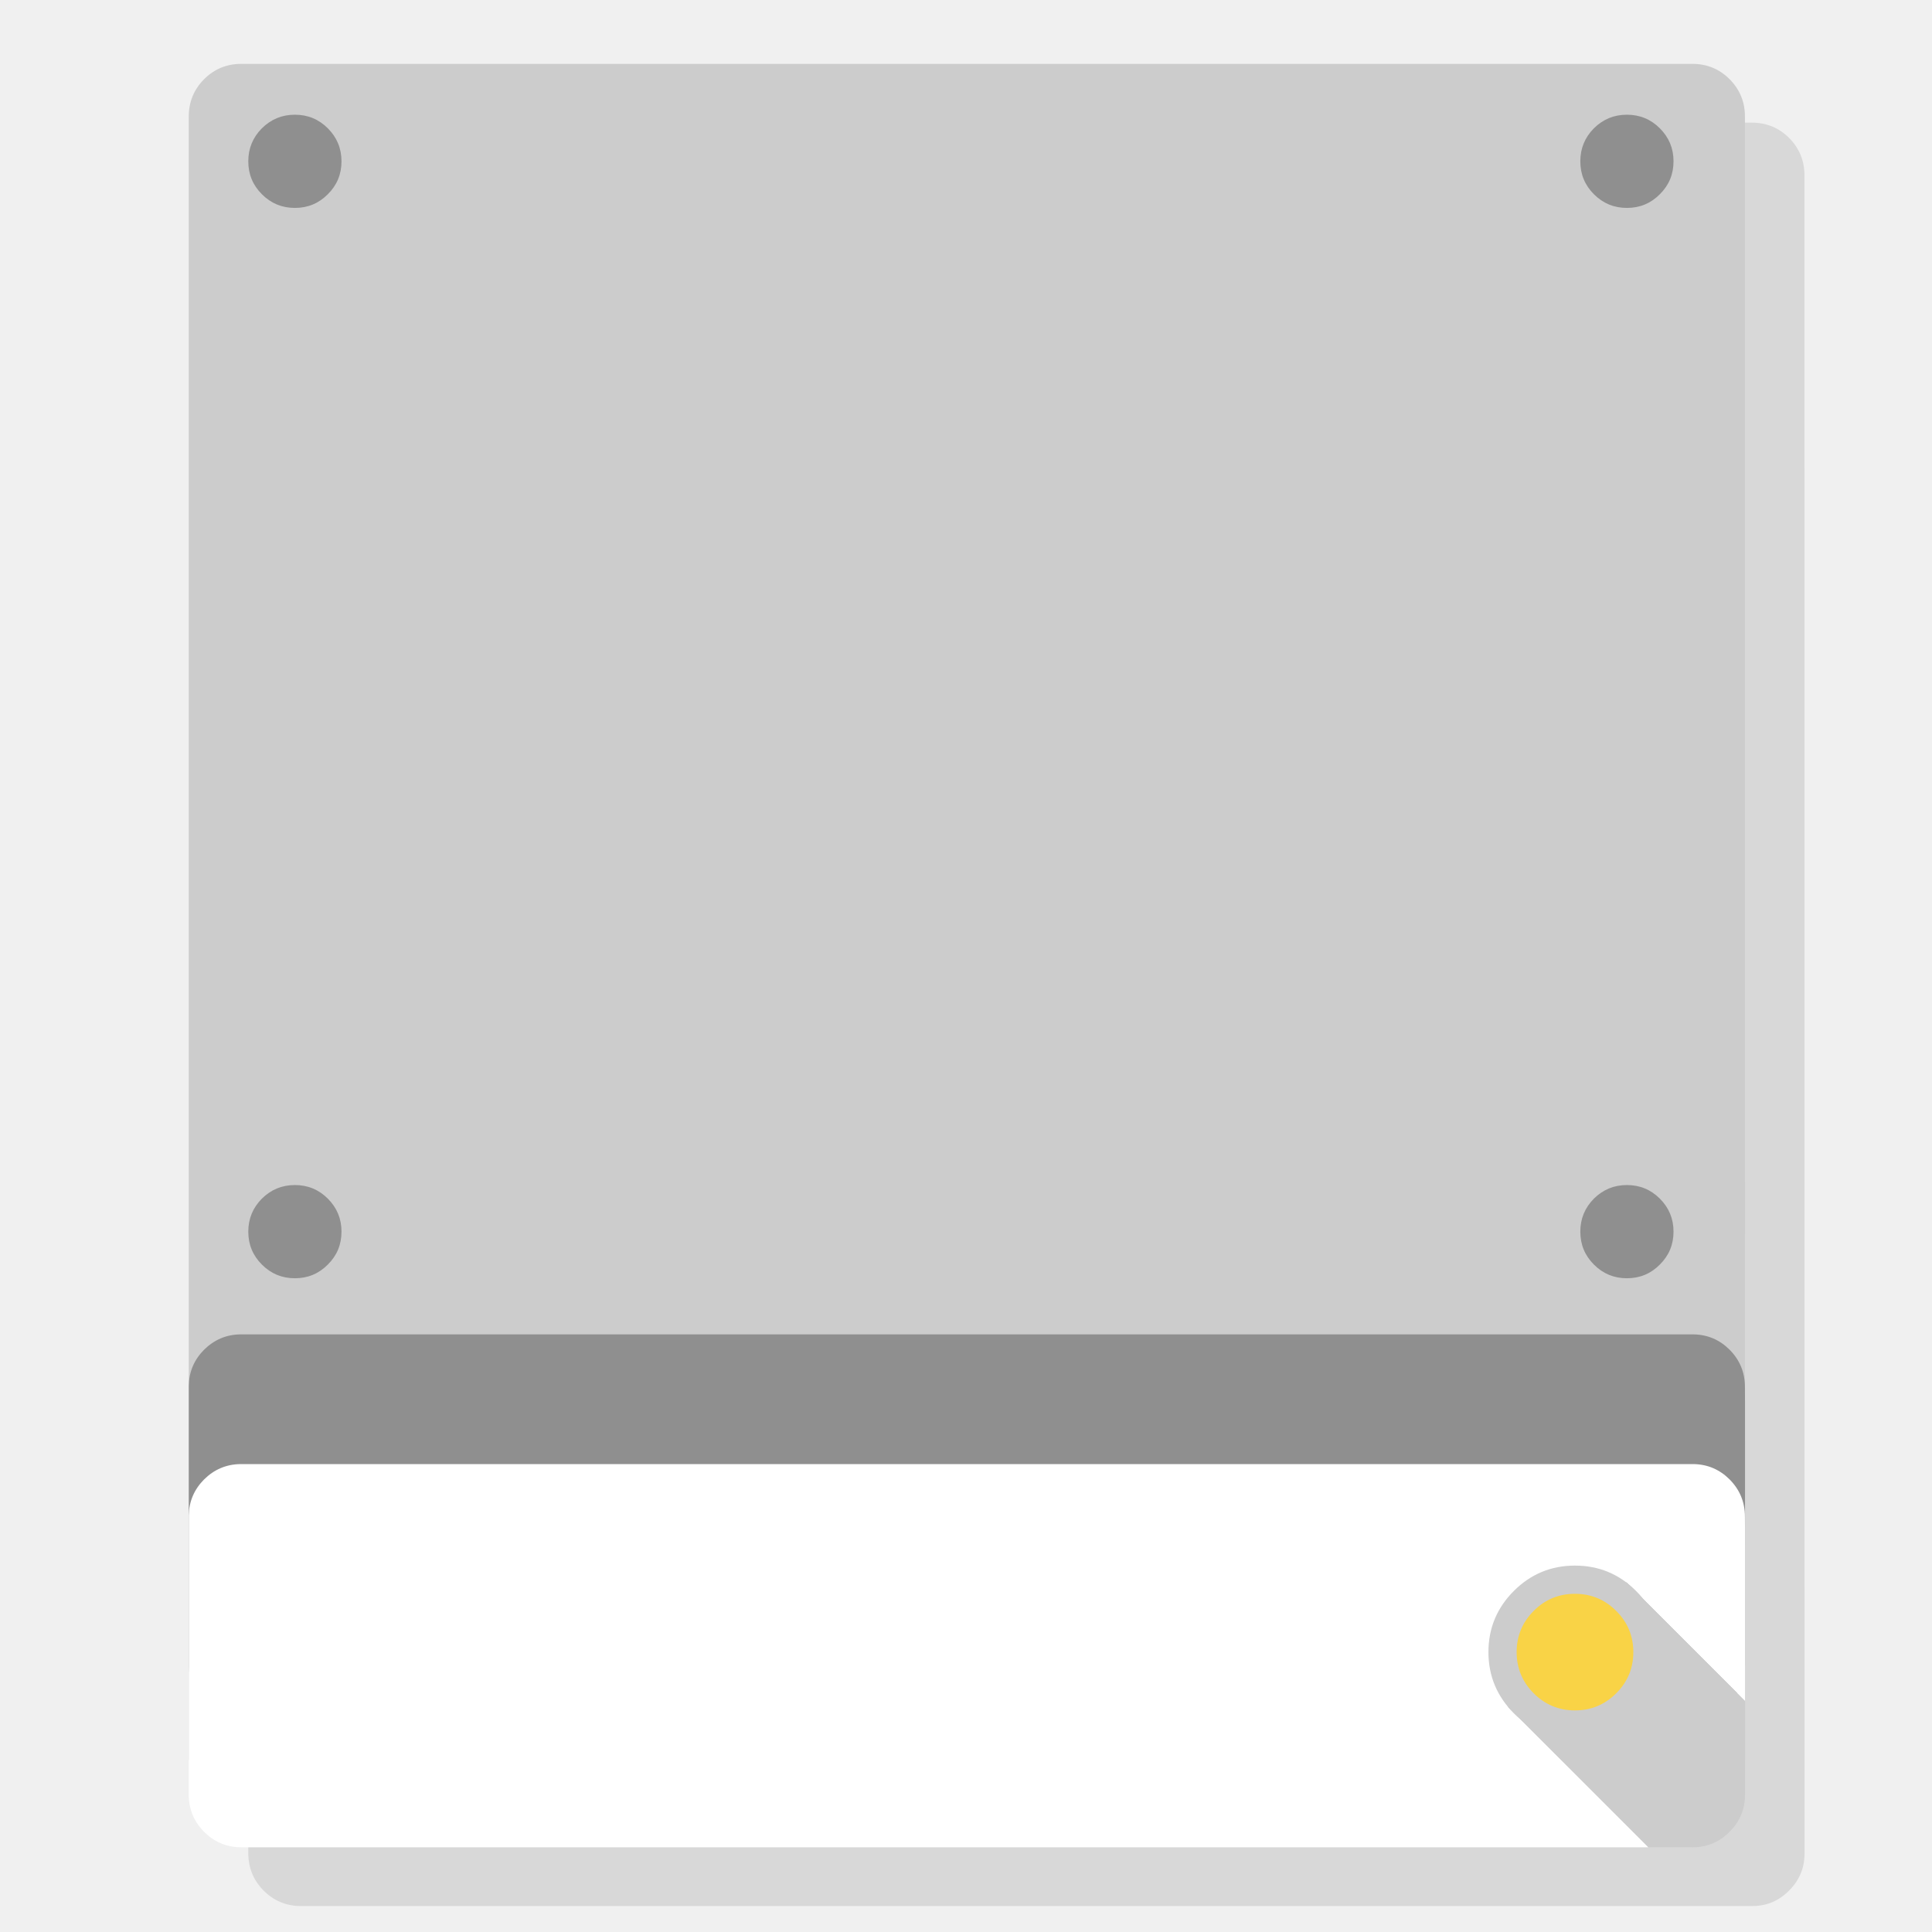
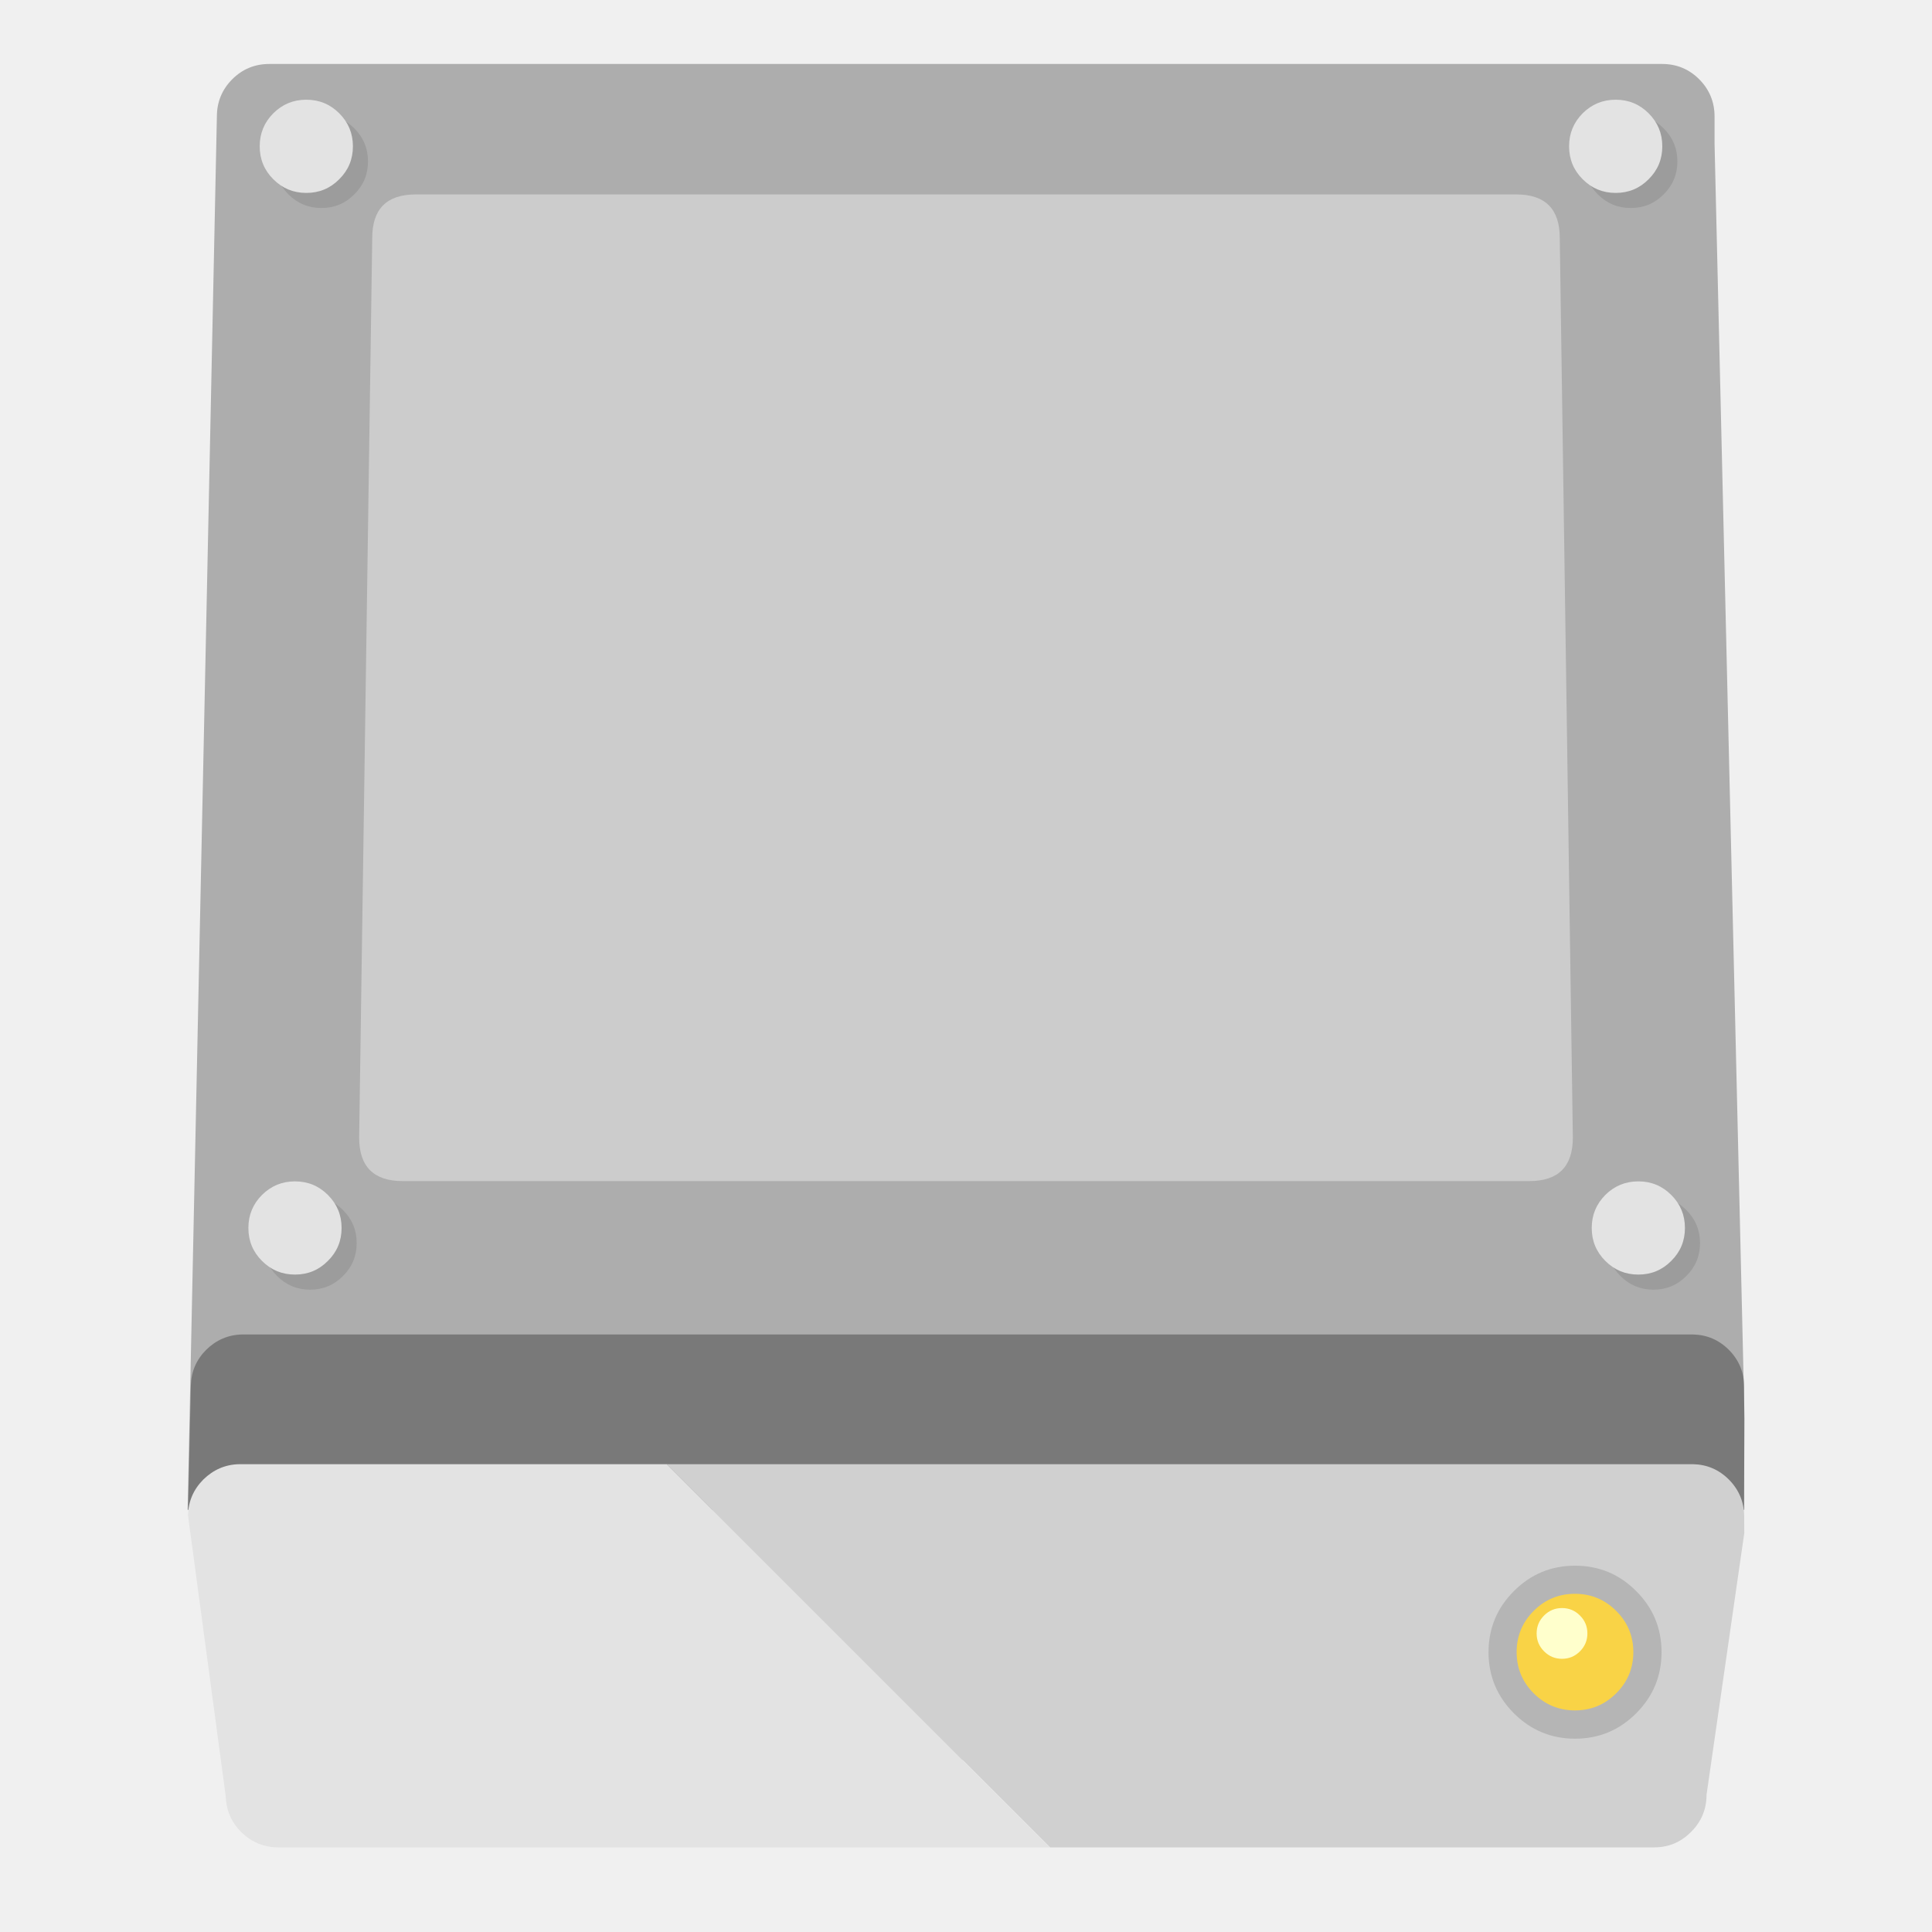
- <svg xmlns="http://www.w3.org/2000/svg" id="DRIVE-Removable" image-rendering="optimizeSpeed" baseProfile="basic" version="1.1" style="background-color:#FFFFFF" x="0px" y="0px" width="1024px" height="1024px" viewBox="0 0 1024 1024" enable-background="new 0 0 1024 1024">
+ <svg xmlns="http://www.w3.org/2000/svg" id="DRIVE-Removable" image-rendering="optimizeSpeed" baseProfile="basic" version="1.1" style="background-color:#ffffff" x="0px" y="0px" width="1024px" height="1024px" viewBox="0 0 1024 1024" enable-background="new 0 0 1024 1024">
  <defs transform="matrix(1 0 0 1 0 0) " />
-   <g id="Calque.__203">
+   <g id="Calque.__206">
    <g id="shape">
-       <path id="path" fill="#000000" fill-opacity="0.098" d="M956.4,92.85 C956.4,85.2 953.7,78.6 948.3,73.15 Q940.15,65 928.55,65 L844.9,65 789.8,65 399.65,65 218.25,65 177.75,65 159.45,65 C151.75,65 145.15,67.7 139.7,73.15 134.3,78.6 131.6,85.2 131.6,92.85 L131.6,842.35 131.6,879.1 131.6,946.45 131.6,983.2 C131.65,983.95 131.7,984.65 131.75,985.4 132.4,991.8 135.05,997.35 139.7,1002.05 144.3,1006.65 149.7,1009.3 155.85,1010.05 157,1010.2 158.2,1010.25 159.45,1010.25 L928.6,1010.25 C930.1,1010.25 931.55,1010.15 933,1009.95 938.85,1009.1 943.9,1006.45 948.25,1002.05 950.3,1000 952,997.8 953.25,995.45 954.9,992.4 955.95,989.05 956.3,985.4 956.4,984.45 956.45,983.45 956.45,982.4 L956.4,107.3 956.4,101.55 956.4,92.85z" />
-     </g>
-   </g>
-   <g id="Calque.__204">
-     <g id="shape2">
-       <path id="path1" fill="#CCCCCC" fill-opacity="1" d="M916.75,42 C911.3,36.55 904.7,33.85 897,33.85 L813.35,33.85 758.25,33.85 368.1,33.85 186.7,33.85 146.2,33.85 127.9,33.85 C120.2,33.85 113.6,36.55 108.15,42 102.75,47.45 100.05,54.05 100.05,61.7 L100.05,932.8 924.9,932.8 924.9,928.8 924.85,76.15 924.85,70.4 924.85,61.7 C924.85,54.05 922.15,47.45 916.75,42z" />
-     </g>
-   </g>
-   <g id="Calque.__205">
-     <g id="shape4">
-       <path id="path2" fill="#000000" fill-opacity="0.298" d="M916.75,715.4 C911.5,710.15 905.15,707.4 897.75,707.25 L127.2,707.25 C119.8,707.4 113.45,710.15 108.15,715.4 102.9,720.7 100.2,727.05 100.05,734.4 L100.05,883.3 C100.1,884.05 100.15,884.75 100.2,885.5 Q101.15,895.1 108.15,902.15 C112.75,906.75 118.15,909.4 124.3,910.15 125.5,910.3 126.7,910.35 127.9,910.35 L897.05,910.35 C898.6,910.35 900.1,910.25 901.45,910.05 907.4,909.15 912.4,906.5 916.7,902.15 918.8,900.1 920.45,897.85 921.7,895.55 923.4,892.4 924.4,889.1 924.75,885.5 924.85,884.55 924.9,883.55 924.9,882.5 L924.9,743.8 924.85,735.1 C924.85,727.45 922.15,720.85 916.75,715.4z" />
-     </g>
-   </g>
-   <g id="Calque.__206">
-     <g id="shape6">
-       <path id="path3" fill="#FFFFFF" fill-opacity="1" d="M916.75,784.15 C911.5,778.9 905.15,776.15 897.75,776 L127.2,776 C119.8,776.15 113.45,778.9 108.15,784.15 102.9,789.45 100.2,795.8 100.05,803.15 L100.05,952.025 L100.05,952.05 C100.1,952.8 100.15,953.5 100.2,954.25 Q101.15,963.85 108.15,970.9 C112.75,975.5 118.15,978.15 124.3,978.9 125.5,979.05 126.7,979.1 127.9,979.1 L873.7,979.1 799.35,904.75 862,838.7 924.9,901.6 924.9,812.55 924.85,803.85 C924.85,796.2 922.15,789.6 916.75,784.15z" />
-       <path id="path4" fill="#CCCCCC" fill-opacity="1" d="M897.05,979.1 C898.6,979.1 900.1,979 901.45,978.8 907.4,977.9 912.4,975.25 916.7,970.9 918.8,968.85 920.45,966.6 921.7,964.3 923.4,961.15 924.4,957.85 924.75,954.25 924.85,953.3 924.9,952.3 924.9,951.25 L924.9,901.6 862,838.7 799.35,904.75 873.7,979.1 897.05,979.1z" />
+       <path id="path" fill="#ADADAD" fill-opacity="1" d="M908.75,70.45 L908.75,61.75 C908.75,54.1 906.05,47.5 900.65,42.05 895.2,36.6 888.65,33.9 880.9,33.9 L161.1,33.9 142.8,33.9 C135.05,33.9 128.5,36.6 123.05,42.05 117.65,47.5 114.95,54.1 114.95,61.75 L99.45,800.25 121.1,799.2 121.1,808.25 254.95,808.25 259.45,932.85 826.1,932.85 826.1,810.25 880.2,810.25 898.7,810.25 898.7,799.7 924.3,800.25 924.65,752.15 924.2,733.1 908.75,76.2 908.75,70.45z" />
    </g>
  </g>
  <g id="Calque.__207">
-     <g id="shape10">
-       <path id="path5" fill="#CCCCCC" fill-opacity="1" d="M880.6,875.65 C880.6,862.95 876.1,852.15 867.15,843.25 858.25,834.3 847.45,829.8 834.75,829.8 Q815.8,829.8 802.35,843.25 C793.45,852.15 788.9,862.95 788.9,875.65 788.9,888.3 793.45,899.1 802.35,908.05 811.3,916.95 822.1,921.5 834.75,921.5 847.45,921.5 858.25,916.95 867.15,908.05 876.1,899.1 880.6,888.3 880.6,875.65z" />
+     <g id="shape2">
+       <path id="path1" fill="#000000" fill-opacity="0.298" d="M916.35,715.45 Q908.45,707.55 897.35,707.3 L128.3,707.3 C120.95,707.45 114.6,710.2 109.25,715.45 104,720.75 101.3,727.1 101.15,734.45 L99.65,800.25 924.5,800.25 924.45,735.15 C924.45,727.5 921.75,720.9 916.35,715.45z" />
    </g>
  </g>
  <g id="Calque.__208">
-     <g id="shape12">
-       <path id="path6" fill="#F9D346" fill-opacity="1" d="M834.75,844.75 C826.25,844.75 818.9,847.75 812.9,853.8 806.9,859.8 803.85,867.1 803.85,875.65 803.85,884.2 806.9,891.5 812.9,897.5 818.9,903.5 826.25,906.55 834.75,906.55 843.3,906.55 850.6,903.5 856.6,897.5 862.65,891.5 865.7,884.2 865.7,875.65 865.7,867.1 862.65,859.8 856.6,853.8 Q847.55,844.75 834.75,844.75z" />
+     <g id="Symbole.__203_1" overflow="visible">
+       <g id="Calque.__217">
+         <g id="shape32">
+           <path id="path22" fill="#CCCCCC" fill-opacity="1" d="M826.709,126.158 Q826.709,103.051 803.603,103.051 L220.397,103.051 C204.974,103.051 197.291,110.734 197.291,126.158 L190.359,602.9 C190.359,618.324 198.042,626.007 213.466,626.007 L810.534,626.007 C825.958,626.007 833.641,618.324 833.641,602.9 L826.709,126.158z" />
+         </g>
+       </g>
    </g>
  </g>
  <g id="Calque.__209">
-     <g id="shape14">
-       <path id="path7" fill="#000000" fill-opacity="0.298" d="M844.8,68 C840,72.85 837.6,78.65 837.6,85.5 837.6,92.35 840,98.15 844.8,102.95 849.65,107.8 855.45,110.2 862.3,110.2 869.15,110.2 874.95,107.8 879.75,102.95 884.6,98.15 887,92.35 887,85.5 887,78.65 884.6,72.85 879.75,68 874.95,63.2 869.15,60.8 862.3,60.8 855.45,60.8 849.65,63.2 844.8,68z M879.75,635.3 C874.95,630.5 869.15,628.1 862.3,628.1 855.45,628.1 849.65,630.5 844.8,635.3 840,640.15 837.6,645.95 837.6,652.8 837.6,659.65 840,665.45 844.8,670.25 849.65,675.1 855.45,677.5 862.3,677.5 869.15,677.5 874.95,675.1 879.75,670.25 884.6,665.45 887,659.65 887,652.8 887,645.95 884.6,640.15 879.75,635.3z M181,85.5 Q181,75.25 173.75,68 C168.95,63.2 163.15,60.8 156.3,60.8 149.45,60.8 143.65,63.2 138.8,68 134,72.85 131.6,78.65 131.6,85.5 131.6,92.35 134,98.15 138.8,102.95 143.65,107.8 149.45,110.2 156.3,110.2 163.15,110.2 168.95,107.8 173.75,102.95 178.6,98.15 181,92.35 181,85.5z M156.3,628.1 C149.45,628.1 143.65,630.5 138.8,635.3 134,640.15 131.6,645.95 131.6,652.8 131.6,659.65 134,665.45 138.8,670.25 143.65,675.1 149.45,677.5 156.3,677.5 163.15,677.5 168.95,675.1 173.75,670.25 178.6,665.45 181,659.65 181,652.8 181,645.95 178.6,640.15 173.75,635.3 168.95,630.5 163.15,628.1 156.3,628.1z" />
+     <g id="shape4">
+       <path id="path2" fill="#D0D0D0" fill-opacity="1" d="M916.35,784.2 Q908.45,776.3 897.35,776.05 L353.45,776.05 556.55,979.15 876.65,979.15 C878.25,979.15 879.7,979.05 881.05,978.85 886.9,978 891.95,975.35 896.3,970.95 898.3,969 899.95,966.8 901.3,964.35 903,961.2 904,957.85 904.35,954.3 904.45,953.35 904.5,952.35 904.5,951.3 L924.5,812.6 924.45,803.9 C924.45,796.25 921.75,789.65 916.35,784.2z" />
+       <path id="path3" fill="#E3E3E3" fill-opacity="1" d="M126.8,776.05 C119.45,776.2 113.1,778.95 107.75,784.2 102.5,789.5 99.8,795.85 99.65,803.2 L119.65,952.1 119.8,954.3 C120.45,960.7 123.1,966.25 127.75,970.95 132.3,975.5 137.7,978.2 143.9,978.95 144.95,979.1 146.15,979.15 147.5,979.15 L556.55,979.15 353.45,776.05 126.8,776.05z" />
+     </g>
+   </g>
+   <g id="Calque.__210">
+     <g id="shape8">
+       <path id="path4" fill="#B5B5B5" fill-opacity="1" d="M880.65,875.7 C880.65,863 876.15,852.2 867.2,843.3 858.3,834.35 847.5,829.85 834.8,829.85 Q815.85,829.85 802.4,843.3 C793.5,852.2 788.95,863 788.95,875.7 788.95,888.35 793.5,899.15 802.4,908.1 811.35,917 822.15,921.55 834.8,921.55 847.5,921.55 858.3,917 867.2,908.1 876.15,899.15 880.65,888.35 880.65,875.7z" />
+     </g>
+   </g>
+   <g id="Calque.__211">
+     <g id="Symbole.__205_1" overflow="visible">
+       <g id="Calque.__218">
+         <g id="shape33">
+           <path id="path23" fill="#F9D346" fill-opacity="1" d="M856.6,853.8 Q847.55,844.75 834.75,844.75 C826.25,844.75 818.9,847.75 812.9,853.8 806.9,859.8 803.85,867.1 803.85,875.65 803.85,884.2 806.9,891.5 812.9,897.5 818.9,903.5 826.25,906.55 834.75,906.55 843.3,906.55 850.6,903.5 856.6,897.5 862.65,891.5 865.7,884.2 865.7,875.65 865.7,867.1 862.65,859.8 856.6,853.8z" />
+         </g>
+       </g>
+       <g id="Calque.__219">
+         <g id="shape34">
+           <path id="path24" fill="#FFFFCC" fill-opacity="1" d="M837.4,875.25 Q841.35,871.3 841.35,865.75 C841.35,862.05 840.05,858.9 837.4,856.25 834.75,853.6 831.6,852.3 827.9,852.3 824.2,852.3 821.05,853.6 818.4,856.25 815.75,858.9 814.45,862.05 814.45,865.75 814.45,869.45 815.75,872.6 818.4,875.25 821.05,877.9 824.2,879.2 827.9,879.2 831.6,879.2 834.75,877.9 837.4,875.25z" />
+         </g>
+       </g>
+     </g>
+   </g>
+   <g id="Calque.__212">
+     <g id="shape10">
+       <path id="path5" fill="#000000" fill-opacity="0.098" d="M846.85,68.05 C842.05,72.9 839.65,78.7 839.65,85.55 839.65,92.4 842.05,98.2 846.85,103 851.7,107.85 857.5,110.25 864.35,110.25 871.2,110.25 877,107.85 881.8,103 886.65,98.2 889.05,92.4 889.05,85.55 889.05,78.7 886.65,72.9 881.8,68.05 877,63.25 871.2,60.85 864.35,60.85 857.5,60.85 851.7,63.25 846.85,68.05z M893.8,676.3 C898.65,671.5 901.05,665.7 901.05,658.85 901.05,652 898.65,646.2 893.8,641.35 889,636.55 883.2,634.15 876.35,634.15 869.5,634.15 863.7,636.55 858.85,641.35 854.05,646.2 851.65,652 851.65,658.85 851.65,665.7 854.05,671.5 858.85,676.3 863.7,681.15 869.5,683.55 876.35,683.55 883.2,683.55 889,681.15 893.8,676.3z M195.05,85.55 C195.05,78.7 192.65,72.9 187.8,68.05 183,63.25 177.2,60.85 170.35,60.85 163.5,60.85 157.7,63.25 152.85,68.05 148.05,72.9 145.65,78.7 145.65,85.55 145.65,92.4 148.05,98.2 152.85,103 157.7,107.85 163.5,110.25 170.35,110.25 177.2,110.25 183,107.85 187.8,103 192.65,98.2 195.05,92.4 195.05,85.55z M139.65,658.85 C139.65,665.7 142.05,671.5 146.85,676.3 151.7,681.15 157.5,683.55 164.35,683.55 171.2,683.55 177,681.15 181.8,676.3 186.65,671.5 189.05,665.7 189.05,658.85 Q189.05,648.6 181.8,641.35 C177,636.55 171.2,634.15 164.35,634.15 157.5,634.15 151.7,636.55 146.85,641.35 142.05,646.2 139.65,652 139.65,658.85z" />
+     </g>
+   </g>
+   <g id="Calque.__213">
+     <g id="shape18">
+       <path id="path12" fill="#E3E3E3" fill-opacity="1" d="M831.65,77.55 C831.65,84.4 834.05,90.2 838.85,95 843.7,99.85 849.5,102.25 856.35,102.25 863.2,102.25 869,99.85 873.8,95 878.65,90.2 881.05,84.4 881.05,77.55 881.05,70.7 878.65,64.9 873.8,60.05 869,55.25 863.2,52.85 856.35,52.85 849.5,52.85 843.7,55.25 838.85,60.05 834.05,64.9 831.65,70.7 831.65,77.55z M868.35,626.15 C861.5,626.15 855.7,628.55 850.85,633.35 846.05,638.2 843.65,644 843.65,650.85 843.65,657.7 846.05,663.5 850.85,668.3 855.7,673.15 861.5,675.55 868.35,675.55 875.2,675.55 881,673.15 885.8,668.3 890.65,663.5 893.05,657.7 893.05,650.85 893.05,644 890.65,638.2 885.8,633.35 881,628.55 875.2,626.15 868.35,626.15z M179.8,60.05 C175,55.25 169.2,52.85 162.35,52.85 155.5,52.85 149.7,55.25 144.85,60.05 140.05,64.9 137.65,70.7 137.65,77.55 137.65,84.4 140.05,90.2 144.85,95 149.7,99.85 155.5,102.25 162.35,102.25 169.2,102.25 175,99.85 179.8,95 184.65,90.2 187.05,84.4 187.05,77.55 187.05,70.7 184.65,64.9 179.8,60.05z M156.35,626.15 C149.5,626.15 143.7,628.55 138.85,633.35 134.05,638.2 131.65,644 131.65,650.85 131.65,657.7 134.05,663.5 138.85,668.3 143.7,673.15 149.5,675.55 156.35,675.55 163.2,675.55 169,673.15 173.8,668.3 178.65,663.5 181.05,657.7 181.05,650.85 Q181.05,640.6 173.8,633.35 C169,628.55 163.2,626.15 156.35,626.15z" />
    </g>
  </g>
</svg>
